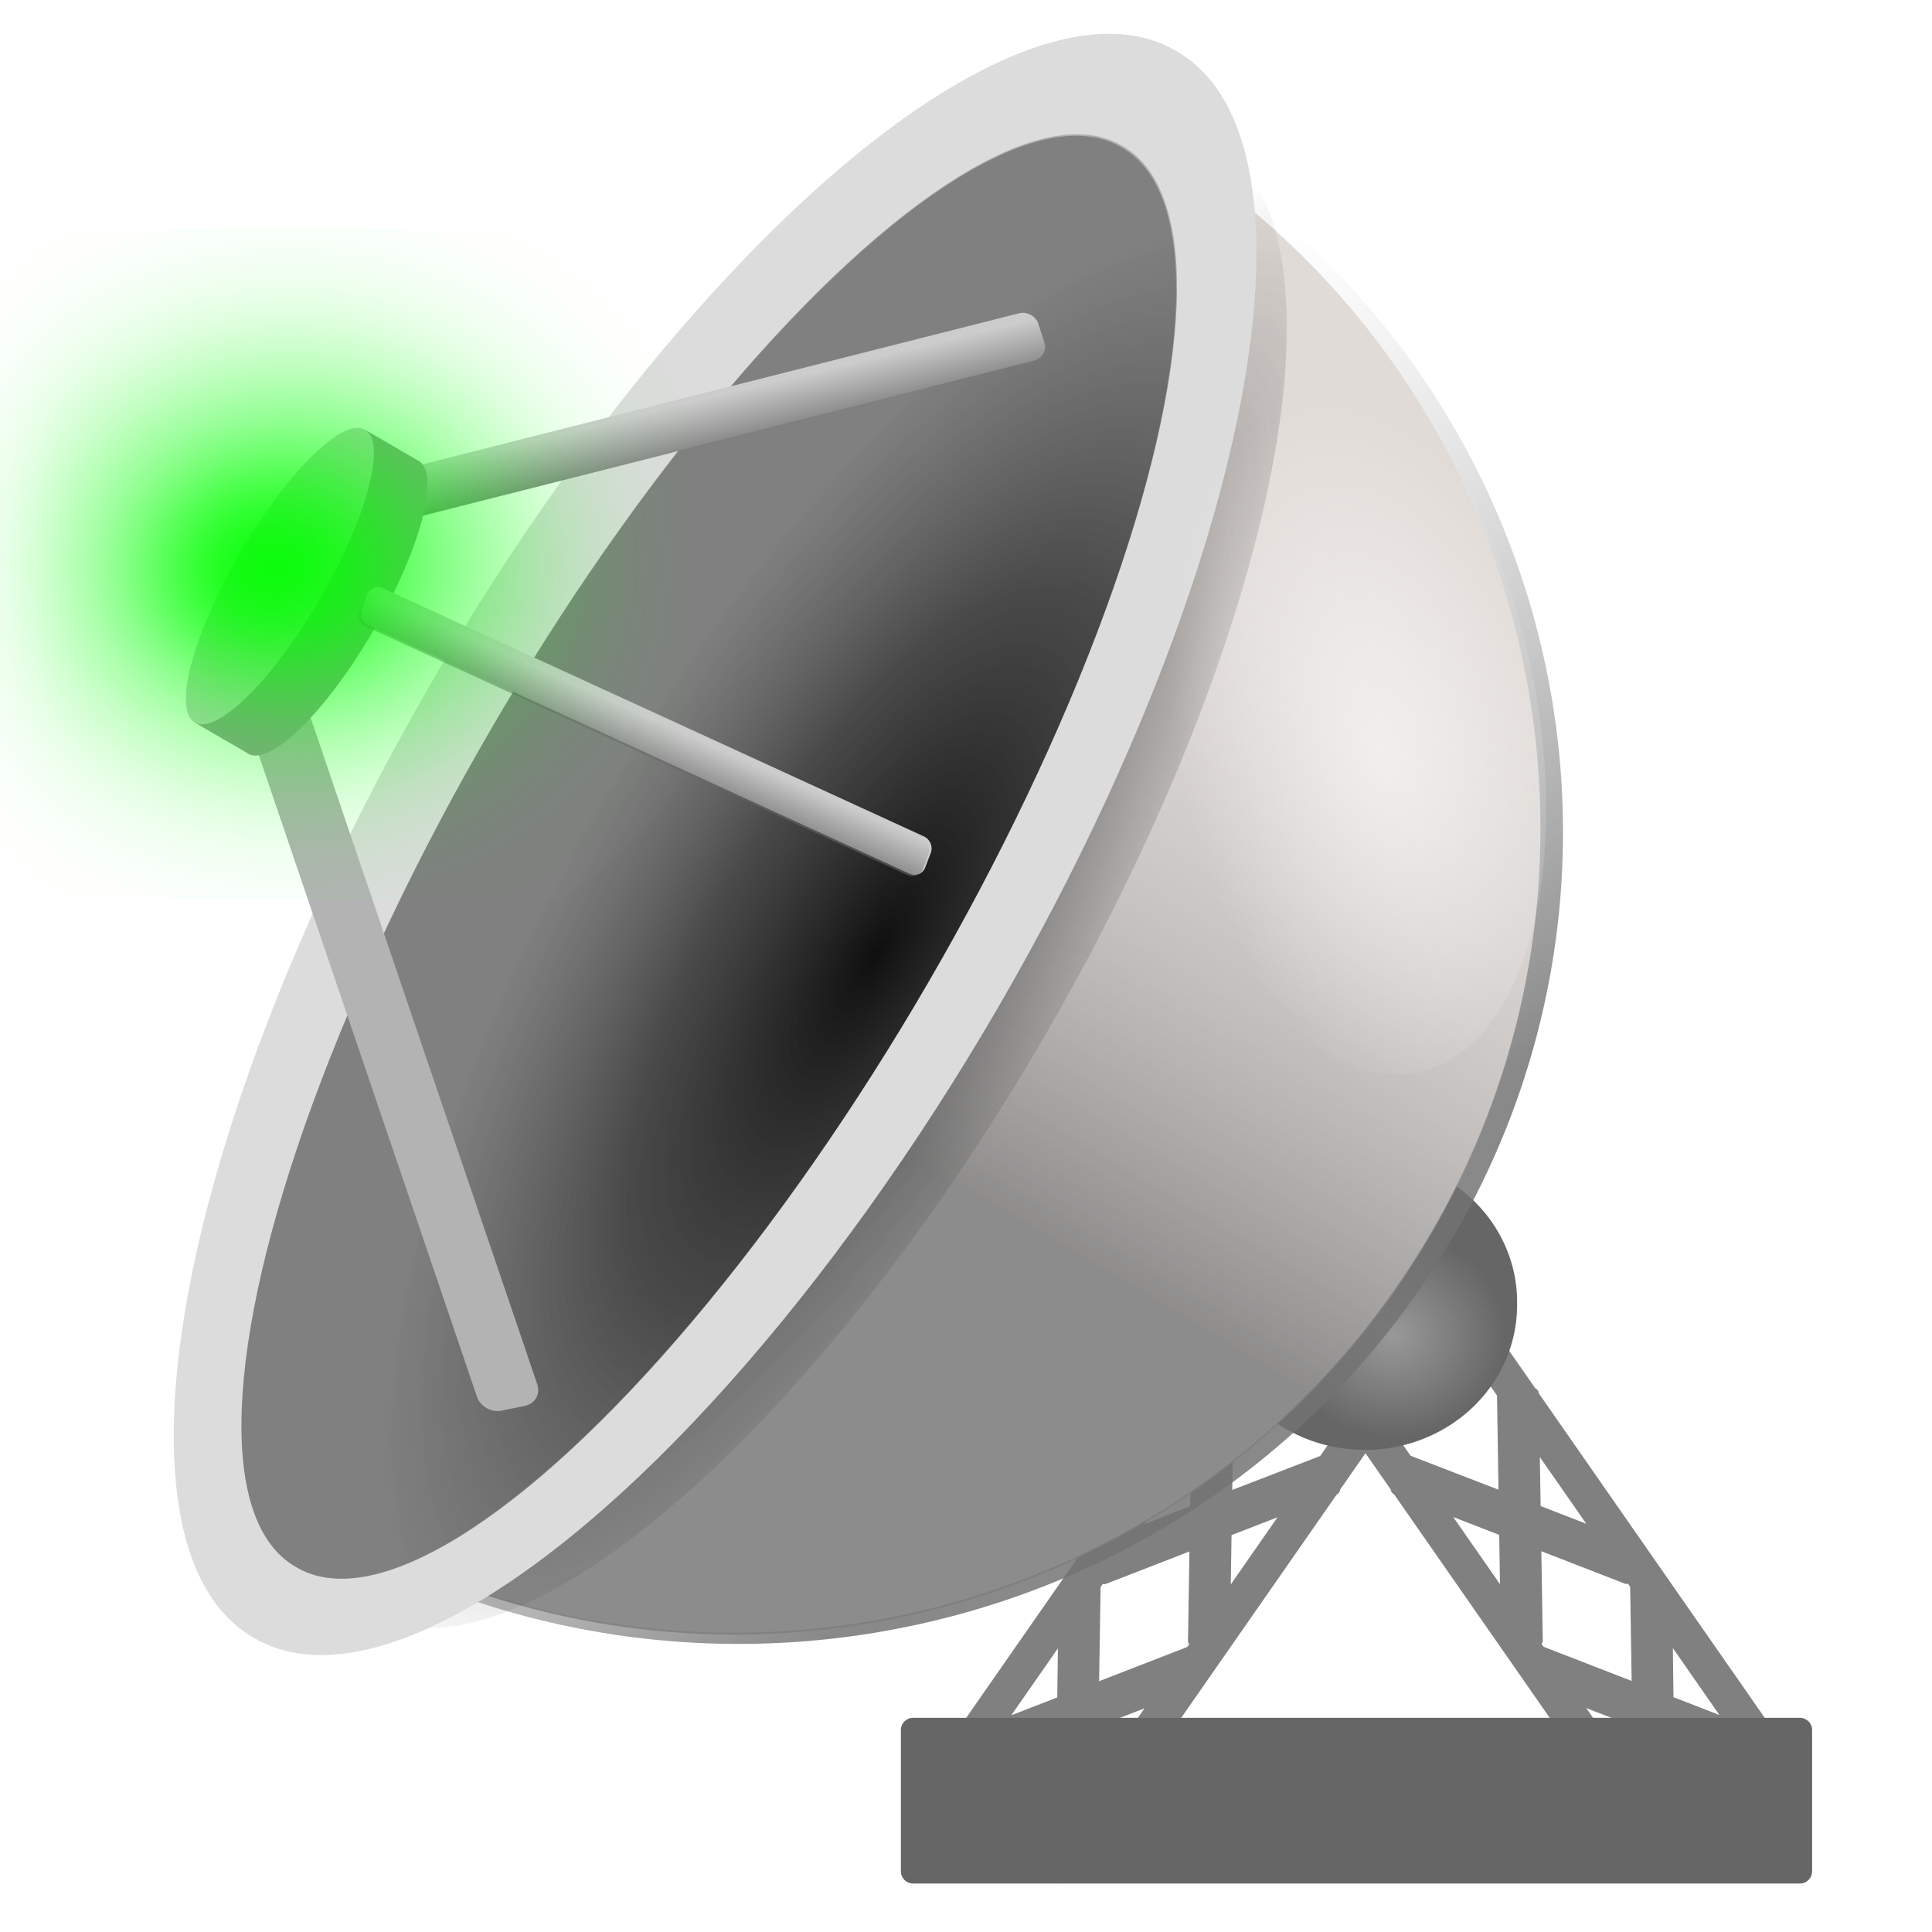
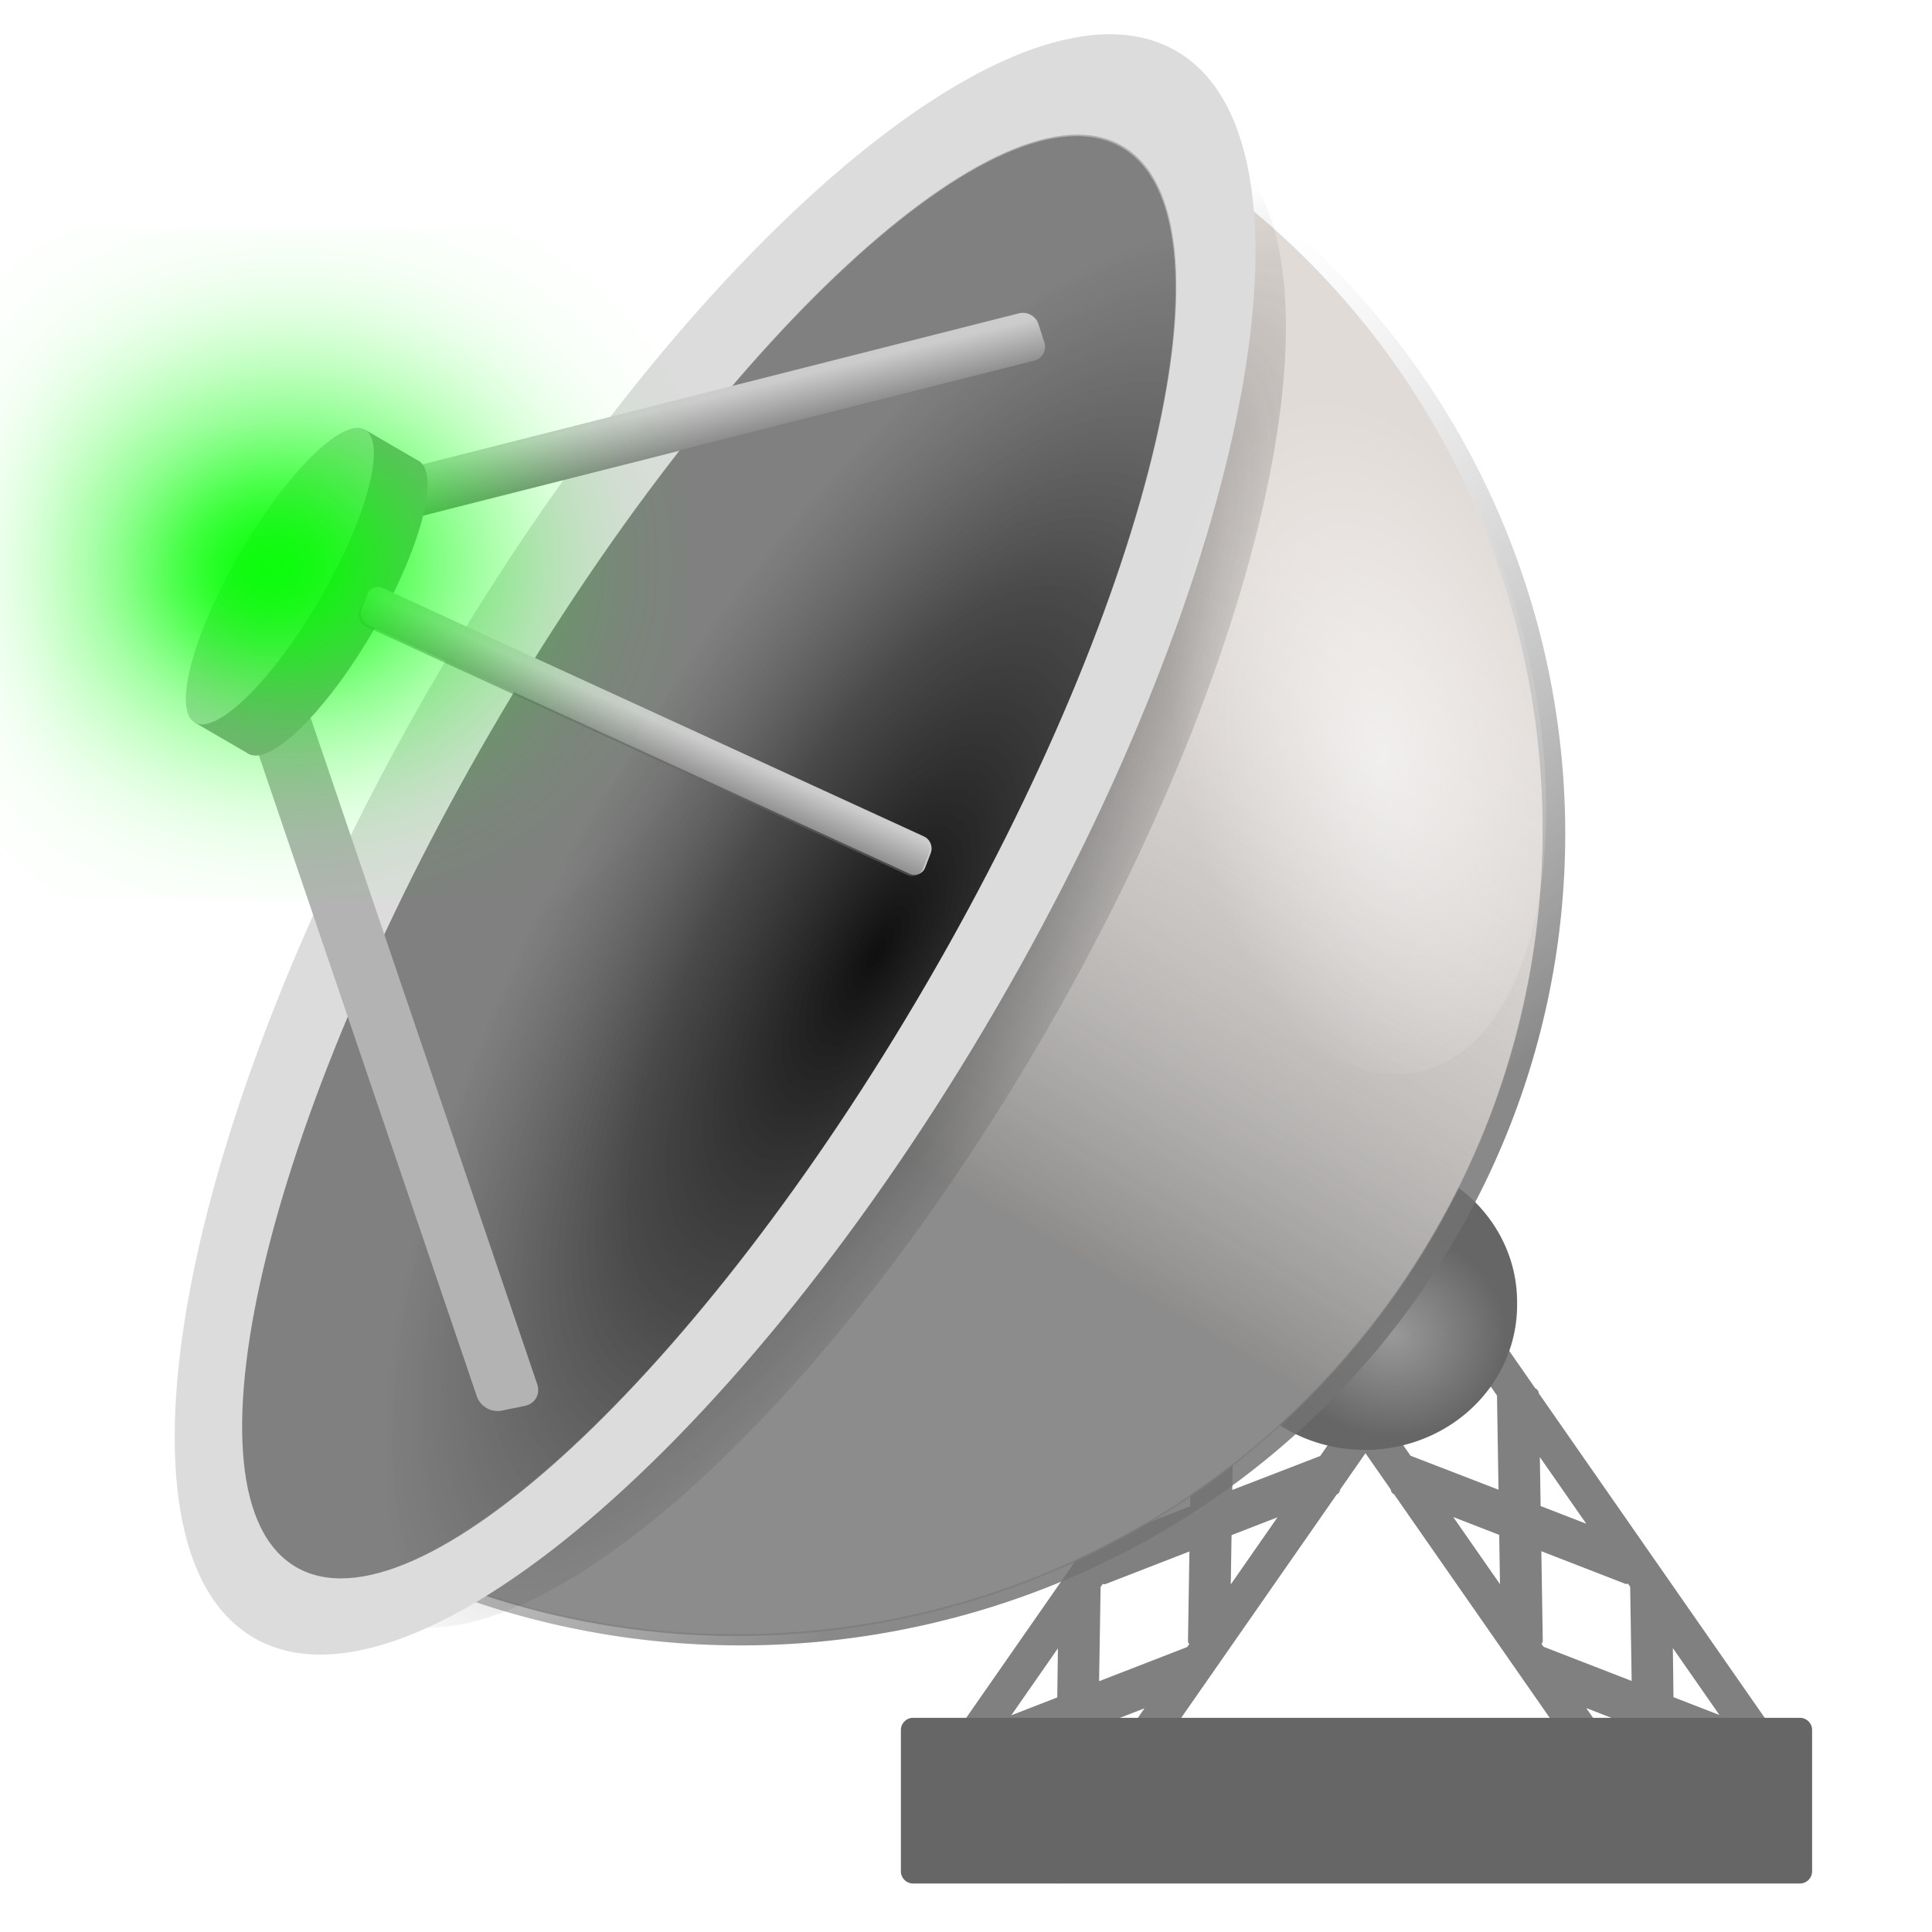
<svg xmlns="http://www.w3.org/2000/svg" xmlns:xlink="http://www.w3.org/1999/xlink" width="300" height="300" id="svg2" version="1.0">
  <defs id="defs4">
-     <linearGradient id="linearGradient3760">
-       <stop style="stop-color:#2b2b2b;stop-opacity:1;" offset="0" id="stop3762" />
-       <stop style="stop-color:#5f5f5f;stop-opacity:0.532;" offset="1" id="stop3764" />
-     </linearGradient>
    <linearGradient id="linearGradient3789">
      <stop style="stop-color:#333333;stop-opacity:1;" offset="0" id="stop3791" />
      <stop style="stop-color:#333333;stop-opacity:0;" offset="1" id="stop3793" />
    </linearGradient>
    <linearGradient id="linearGradient3751">
      <stop style="stop-color:#ffffff;stop-opacity:1;" offset="0" id="stop3753" />
      <stop style="stop-color:#ffffff;stop-opacity:0;" offset="1" id="stop3755" />
    </linearGradient>
    <linearGradient id="linearGradient4001">
      <stop style="stop-color:#666666;stop-opacity:1;" offset="0" id="stop4003" />
      <stop style="stop-color:#666666;stop-opacity:0;" offset="1" id="stop4005" />
    </linearGradient>
    <linearGradient id="linearGradient3971">
      <stop style="stop-color:#666666;stop-opacity:1;" offset="0" id="stop3973" />
      <stop style="stop-color:#666666;stop-opacity:0;" offset="1" id="stop3975" />
    </linearGradient>
    <linearGradient id="linearGradient3835">
      <stop style="stop-color:#7d7d7d;stop-opacity:0.839;" offset="0" id="stop3837" />
      <stop style="stop-color:#dcdcdc;stop-opacity:0;" offset="1" id="stop3839" />
    </linearGradient>
    <linearGradient id="linearGradient1094">
      <stop style="stop-color:#999999;stop-opacity:1;" offset="0" id="stop1096" />
      <stop style="stop-color:#999999;stop-opacity:0;" offset="1" id="stop1098" />
    </linearGradient>
-     <linearGradient id="linearGradient839">
-       <stop id="stop841" offset="0" style="stop-color:#000000;stop-opacity:1;" />
-       <stop style="stop-color:#404040;stop-opacity:0.749;" offset="0.5" id="stop857" />
-       <stop style="stop-color:#808080;stop-opacity:0.498;" offset="1" id="stop849" />
-     </linearGradient>
-     <radialGradient gradientUnits="userSpaceOnUse" gradientTransform="matrix(1,0,0,0.4868744,0,58.73829)" r="74.286" fy="216.786" fx="146.429" cy="216.786" cx="146.429" id="radialGradient845-1" xlink:href="#linearGradient839-7" />
    <linearGradient id="linearGradient839-7">
      <stop id="stop841-4" offset="0" style="stop-color:#0f0f0f;stop-opacity:1;" />
      <stop style="stop-color:#373737;stop-opacity:0.749;" offset="0.5" id="stop857-0" />
      <stop style="stop-color:#808080;stop-opacity:0.498;" offset="1" id="stop849-9" />
    </linearGradient>
-     <radialGradient r="74.286" fy="216.786" fx="146.429" cy="216.786" cx="146.429" gradientTransform="matrix(1,0,0,0.4868744,0,58.73829)" gradientUnits="userSpaceOnUse" id="radialGradient846" xlink:href="#linearGradient839-7" />
-     <filter id="filter981">
-       <feGaussianBlur id="feGaussianBlur983" stdDeviation="5" result="result1" />
-       <feComposite id="feComposite985" in="SourceGraphic" operator="arithmetic" result="result2" k1="0.4" k3="0.8" k2="0" in2="result1" />
-     </filter>
-     <radialGradient xlink:href="#linearGradient961-8" id="radialGradient967-8" cx="52.282" cy="54.772" fx="52.282" fy="54.772" r="16.183" gradientTransform="matrix(1,0,0,0.8974359,0,5.617622)" gradientUnits="userSpaceOnUse" />
-     <linearGradient id="linearGradient961-8">
-       <stop style="stop-color:#ff0000;stop-opacity:1;" offset="0" id="stop963-2" />
-       <stop style="stop-color:#ff0000;stop-opacity:0;" offset="1" id="stop965-4" />
-     </linearGradient>
-     <filter color-interpolation-filters="sRGB" id="filter981-5">
-       <feGaussianBlur id="feGaussianBlur983-5" stdDeviation="5" result="result1" />
-       <feComposite id="feComposite985-1" in="SourceGraphic" operator="arithmetic" result="fbSourceGraphic" k1="0.4" k3="0.8" k2="0" in2="result1" />
-       <feColorMatrix result="fbSourceGraphicAlpha" in="fbSourceGraphic" values="0 0 0 -1 0 0 0 0 -1 0 0 0 0 -1 0 0 0 0 1 0" id="feColorMatrix1034" />
-       <feGaussianBlur id="feGaussianBlur1036" stdDeviation="5" result="result1" in="fbSourceGraphic" />
-       <feComposite id="feComposite1038" in="fbSourceGraphic" operator="arithmetic" result="result2" k1="0.4" k3="0.8" k2="0" in2="result1" />
-     </filter>
-     <radialGradient r="16.183" fy="54.772" fx="52.282" cy="54.772" cx="52.282" gradientTransform="matrix(1,0,0,0.8974359,0,5.617622)" gradientUnits="userSpaceOnUse" id="radialGradient1007-0" xlink:href="#linearGradient961-8-9" />
-     <linearGradient id="linearGradient961-8-9">
-       <stop style="stop-color:#ff0000;stop-opacity:1;" offset="0" id="stop963-2-4" />
-       <stop style="stop-color:#ff0000;stop-opacity:0;" offset="1" id="stop965-4-8" />
-     </linearGradient>
-     <filter color-interpolation-filters="sRGB" id="filter981-5-8">
-       <feGaussianBlur id="feGaussianBlur983-5-2" stdDeviation="5" result="result1" />
-       <feComposite id="feComposite985-1-4" in="SourceGraphic" operator="arithmetic" result="fbSourceGraphic" k1="0.4" k3="0.8" k2="0" in2="result1" />
-       <feColorMatrix result="fbSourceGraphicAlpha" in="fbSourceGraphic" values="0 0 0 -1 0 0 0 0 -1 0 0 0 0 -1 0 0 0 0 1 0" id="feColorMatrix1034-5" />
-       <feGaussianBlur id="feGaussianBlur1036-5" stdDeviation="5" result="result1" in="fbSourceGraphic" />
-       <feComposite id="feComposite1038-1" in="fbSourceGraphic" operator="arithmetic" result="result2" k1="0.4" k3="0.8" k2="0" in2="result1" />
-     </filter>
-     <radialGradient r="16.183" fy="54.772" fx="52.282" cy="54.772" cx="52.282" gradientTransform="matrix(1,0,0,0.8974359,0,5.617622)" gradientUnits="userSpaceOnUse" id="radialGradient194" xlink:href="#linearGradient961-8-9" />
-     <radialGradient xlink:href="#linearGradient961-1" id="radialGradient967-7" cx="52.282" cy="54.772" fx="52.282" fy="54.772" r="16.183" gradientTransform="matrix(1,0,0,0.8974359,0,5.617622)" gradientUnits="userSpaceOnUse" />
-     <linearGradient id="linearGradient961-1">
-       <stop style="stop-color:#ff0000;stop-opacity:1;" offset="0" id="stop963-1" />
-       <stop style="stop-color:#ff0000;stop-opacity:0;" offset="1" id="stop965-5" />
-     </linearGradient>
-     <filter color-interpolation-filters="sRGB" id="filter981-2">
-       <feGaussianBlur id="feGaussianBlur983-7" stdDeviation="5" result="result1" />
-       <feComposite id="feComposite985-6" in="SourceGraphic" operator="arithmetic" result="result2" k1="0.4" k3="0.8" k2="0" in2="result1" />
-     </filter>
-     <radialGradient r="16.183" fy="54.772" fx="52.282" cy="54.772" cx="52.282" gradientTransform="matrix(1,0,0,0.8974359,0,5.617622)" gradientUnits="userSpaceOnUse" id="radialGradient247" xlink:href="#linearGradient961-1" />
    <radialGradient xlink:href="#linearGradient1094" id="radialGradient1100" cx="197.925" cy="204.149" fx="197.925" fy="204.149" r="8.714" gradientTransform="matrix(1,0,0,1.047619,0,-9.721405)" gradientUnits="userSpaceOnUse" />
-     <radialGradient r="74.286" fy="216.786" fx="146.429" cy="216.786" cx="146.429" gradientTransform="matrix(1,0,0,0.4868744,0,58.73829)" gradientUnits="userSpaceOnUse" id="radialGradient846-7" xlink:href="#linearGradient839-7-4" />
-     <linearGradient id="linearGradient839-7-4">
-       <stop id="stop841-4-0" offset="0" style="stop-color:#000000;stop-opacity:1;" />
-       <stop style="stop-color:#404040;stop-opacity:0.749;" offset="0.5" id="stop857-0-9" />
-       <stop style="stop-color:#808080;stop-opacity:0.498;" offset="1" id="stop849-9-4" />
-     </linearGradient>
-     <radialGradient r="74.286" fy="216.786" fx="146.429" cy="216.786" cx="146.429" gradientTransform="matrix(1,0,0,0.4868744,0,58.73829)" gradientUnits="userSpaceOnUse" id="radialGradient3735" xlink:href="#linearGradient839-7-4" />
-     <radialGradient r="74.286" fy="216.786" fx="146.429" cy="216.786" cx="146.429" gradientTransform="matrix(1,0,0,0.4868744,0,58.73829)" gradientUnits="userSpaceOnUse" id="radialGradient846-8" xlink:href="#linearGradient839-7-2" />
-     <linearGradient id="linearGradient839-7-2">
-       <stop id="stop841-4-4" offset="0" style="stop-color:#000000;stop-opacity:1;" />
-       <stop style="stop-color:#404040;stop-opacity:0.749;" offset="0.5" id="stop857-0-5" />
-       <stop style="stop-color:#808080;stop-opacity:0.498;" offset="1" id="stop849-9-5" />
-     </linearGradient>
-     <linearGradient xlink:href="#linearGradient3835" id="linearGradient3841" x1="-17.811" y1="217.34" x2="67.927" y2="212.009" gradientUnits="userSpaceOnUse" />
-     <linearGradient xlink:href="#linearGradient3835-4" id="linearGradient3841-2" x1="-92.616" y1="207.261" x2="21.596" y2="212.27" gradientUnits="userSpaceOnUse" />
-     <linearGradient id="linearGradient3835-4">
-       <stop style="stop-color:#666666;stop-opacity:1;" offset="0" id="stop3837-5" />
-       <stop style="stop-color:#666666;stop-opacity:0;" offset="1" id="stop3839-8" />
-     </linearGradient>
-     <linearGradient xlink:href="#linearGradient3835-2" id="linearGradient3841-1" x1="-92.616" y1="207.261" x2="21.596" y2="212.27" gradientUnits="userSpaceOnUse" />
-     <linearGradient id="linearGradient3835-2">
-       <stop style="stop-color:#666666;stop-opacity:1;" offset="0" id="stop3837-1" />
-       <stop style="stop-color:#666666;stop-opacity:0;" offset="1" id="stop3839-4" />
-     </linearGradient>
-     <linearGradient xlink:href="#linearGradient3971" id="linearGradient3977" x1="-300.811" y1="83.488" x2="-300.881" y2="90.773" gradientUnits="userSpaceOnUse" gradientTransform="translate(121.4482,30.16116)" />
-     <linearGradient xlink:href="#linearGradient4001" id="linearGradient4007" x1="-166.877" y1="247.665" x2="-166.81" y2="254.088" gradientUnits="userSpaceOnUse" gradientTransform="translate(81.21639,-87.25902)" />
-     <radialGradient xlink:href="#linearGradient961-1" id="radialGradient4086" gradientUnits="userSpaceOnUse" gradientTransform="matrix(1,0,0,0.8974359,0,5.617622)" cx="52.282" cy="54.772" fx="52.282" fy="54.772" r="16.183" />
-     <radialGradient xlink:href="#linearGradient961-8-9" id="radialGradient4088" gradientUnits="userSpaceOnUse" gradientTransform="matrix(1,0,0,0.8974359,0,5.617622)" cx="52.282" cy="54.772" fx="52.282" fy="54.772" r="16.183" />
-     <radialGradient r="21.784" fy="45.643" fx="57.884" cy="45.643" cx="57.884" gradientTransform="matrix(1,0,0,0.8380952,0,7.389846)" gradientUnits="userSpaceOnUse" id="radialGradient1656" xlink:href="#linearGradient1622-8" />
    <linearGradient id="linearGradient1622-8">
      <stop style="stop-color:#00ff00;stop-opacity:1;" offset="0" id="stop1624-2" />
      <stop style="stop-color:#00ff00;stop-opacity:0;" offset="1" id="stop1626-4" />
    </linearGradient>
    <filter color-interpolation-filters="sRGB" id="filter1630-5">
      <feGaussianBlur id="feGaussianBlur1632-5" stdDeviation="5" result="result1" />
      <feComposite k4="0" id="feComposite1634-1" in="SourceGraphic" operator="arithmetic" result="result2" k1="0.4" k3="0.8" k2="0" in2="result1" />
    </filter>
    <radialGradient xlink:href="#linearGradient1622" id="radialGradient1628" cx="57.884" cy="45.643" fx="57.884" fy="45.643" r="21.784" gradientTransform="matrix(1,0,0,0.8380952,0,7.389846)" gradientUnits="userSpaceOnUse" />
    <linearGradient id="linearGradient1622">
      <stop style="stop-color:#00ff00;stop-opacity:1;" offset="0" id="stop1624" />
      <stop style="stop-color:#00ff00;stop-opacity:0;" offset="1" id="stop1626" />
    </linearGradient>
    <filter color-interpolation-filters="sRGB" id="filter1630">
      <feGaussianBlur id="feGaussianBlur1632" stdDeviation="5" result="result1" />
      <feComposite k4="0" id="feComposite1634" in="SourceGraphic" operator="arithmetic" result="result2" k1="0.4" k3="0.8" k2="0" in2="result1" />
    </filter>
    <radialGradient r="21.784" fy="45.643" fx="57.884" cy="45.643" cx="57.884" gradientTransform="matrix(1,0,0,0.8380952,0,7.389846)" gradientUnits="userSpaceOnUse" id="radialGradient3239" xlink:href="#linearGradient1622-8" />
    <linearGradient xlink:href="#linearGradient3835" id="linearGradient2974" gradientUnits="userSpaceOnUse" x1="-17.811" y1="217.34" x2="67.927" y2="212.009" />
    <radialGradient xlink:href="#linearGradient839-7" id="radialGradient2976" gradientUnits="userSpaceOnUse" gradientTransform="matrix(1,0,0,0.4868744,0,58.73829)" cx="146.429" cy="216.786" fx="146.429" fy="216.786" r="74.286" />
-     <linearGradient xlink:href="#linearGradient3971" id="linearGradient2978" gradientUnits="userSpaceOnUse" gradientTransform="translate(121.4482,30.16116)" x1="-300.811" y1="83.488" x2="-300.881" y2="90.773" />
-     <linearGradient xlink:href="#linearGradient4001" id="linearGradient2980" gradientUnits="userSpaceOnUse" gradientTransform="translate(81.21639,-87.25902)" x1="-166.877" y1="247.665" x2="-166.81" y2="254.088" />
    <linearGradient xlink:href="#linearGradient4001" id="linearGradient2983" gradientUnits="userSpaceOnUse" gradientTransform="matrix(1.5,0,0,1.5,95.95145,-382.0425)" x1="-166.877" y1="247.665" x2="-166.81" y2="254.088" />
    <linearGradient xlink:href="#linearGradient3971" id="linearGradient2989" gradientUnits="userSpaceOnUse" gradientTransform="matrix(1.5,0,0,1.5,320.9545,-176.5797)" x1="-300.811" y1="83.488" x2="-300.881" y2="90.773" />
    <radialGradient xlink:href="#linearGradient3751" id="radialGradient3757" cx="214.199" cy="113.177" fx="214.199" fy="113.177" r="31.328" gradientTransform="matrix(0.9999832,0.00579562,-0.0105203,1.815185,-6.762148,-80.74076)" gradientUnits="userSpaceOnUse" />
    <radialGradient xlink:href="#linearGradient3789" id="radialGradient3795" cx="140.06" cy="122.558" fx="140.06" fy="122.558" r="74.286" gradientTransform="matrix(-1.044538,-0.03616902,0.00691375,-0.300544,291.966,195.0014)" gradientUnits="userSpaceOnUse" />
-     <linearGradient xlink:href="#linearGradient3835-7" id="linearGradient2974-1" gradientUnits="userSpaceOnUse" x1="-17.811" y1="217.34" x2="67.927" y2="212.009" />
    <linearGradient id="linearGradient3835-7">
      <stop style="stop-color:#737373;stop-opacity:0.839;" offset="0" id="stop3837-4" />
      <stop style="stop-color:#c1c1c1;stop-opacity:0;" offset="1" id="stop3839-0" />
    </linearGradient>
    <linearGradient gradientTransform="matrix(0.9866305,-0.00616167,-0.00671822,0.9815237,1.053025,2.53713)" y2="161.125" x2="42.69" y1="245.79" x1="18.806" gradientUnits="userSpaceOnUse" id="linearGradient3009" xlink:href="#linearGradient3835-7" />
  </defs>
  <g id="layer2" style="display:inline">
    <path style="fill:#808080;fill-opacity:1;fill-rule:evenodd;stroke:none;display:inline" d="m 211.544,180.124 c 0.814,-0.567 2.08,-0.13 2.857,0.987 l 24.003,34.474 c 0.299,0.116 0.53,0.432 0.535,0.768 l 41.214,59.193 c 0.777,1.116 0.748,2.455 -0.066,3.022 l -1.583,1.103 c -0.814,0.567 -2.104,0.147 -2.882,-0.97 l -2,-2.873 l -13.63,-5.29 l 0.207,14.636 l 2,2.873 c 0.777,1.116 0.748,2.455 -0.066,3.022 l -1.583,1.103 c -0.814,0.567 -2.104,0.147 -2.882,-0.97 l -41.214,-59.193 c -0.299,-0.116 -0.488,-0.428 -0.512,-0.735 L 191.915,196.767 c -0.777,-1.116 -0.724,-2.472 0.09,-3.039 l 1.583,-1.103 c 0.814,-0.567 2.08,-0.13 2.857,0.987 l 0.628,0.902 l 13.678,5.307 L 210.521,185.201 l -0.651,-0.935 c -0.777,-1.116 -0.724,-2.472 0.09,-3.039 l 1.583,-1.103 z m -7.817,23.943 l 7.257,10.422 l -0.12,-7.654 l -7.136,-2.769 z m 13.446,-9.313 l 0.121,7.603 l 7.112,2.786 l -7.233,-10.389 z m 0.232,14.619 l 0.192,14.25 c 0.001,0.106 -0.016,0.205 -0.054,0.286 l 1.489,2.138 l 13.655,5.273 l -0.232,-14.619 l -1.489,-2.138 c -0.08,0.003 -0.2,-0.015 -0.287,-0.048 l -13.274,-5.142 z m 8.255,26.194 l 7.257,10.422 l -0.12,-7.654 l -7.136,-2.769 z m 13.446,-9.313 l 0.121,7.603 l 7.089,2.752 l -7.21,-10.356 z m 0.232,14.619 l 0.223,13.931 c 0.003,0.187 -0.09,0.34 -0.202,0.438 l 0.326,0.468 l 13.678,5.307 l -0.232,-14.619 l -0.349,-0.501 c -0.13,0.071 -0.282,0.088 -0.456,0.02 l -12.988,-5.043 z m 6.976,24.357 l 7.257,10.422 l -0.12,-7.654 l -7.136,-2.769 z m 13.446,-9.313 l 0.097,7.62 l 7.136,2.769 l -7.233,-10.389 z" id="rect141-4-4-8-2-4" />
    <path style="fill:#808080;fill-opacity:1;fill-rule:evenodd;stroke:none;display:inline" d="m 212.487,180.162 c -0.814,-0.567 -2.08,-0.13 -2.857,0.987 l -24.003,34.474 c -0.299,0.116 -0.53,0.432 -0.535,0.768 l -41.214,59.193 c -0.777,1.116 -0.748,2.455 0.066,3.022 l 1.583,1.103 c 0.814,0.567 2.104,0.147 2.882,-0.97 l 2,-2.873 l 13.63,-5.29 l -0.207,14.636 l -2,2.873 c -0.777,1.116 -0.748,2.455 0.066,3.022 l 1.583,1.103 c 0.814,0.567 2.104,0.147 2.882,-0.97 l 41.214,-59.193 c 0.299,-0.116 0.488,-0.428 0.512,-0.735 l 24.026,-34.507 c 0.777,-1.116 0.724,-2.472 -0.09,-3.039 l -1.583,-1.103 c -0.814,-0.567 -2.08,-0.13 -2.857,0.987 l -0.628,0.902 l -13.678,5.307 l 0.232,-14.619 l 0.651,-0.935 c 0.777,-1.116 0.724,-2.472 -0.09,-3.039 l -1.583,-1.103 z m 7.817,23.943 l -7.257,10.422 l 0.12,-7.654 l 7.136,-2.769 z m -13.446,-9.313 l -0.121,7.603 l -7.112,2.786 l 7.233,-10.389 z m -0.232,14.619 l -0.192,14.25 c -0.001,0.106 0.016,0.205 0.054,0.286 l -1.489,2.138 l -13.655,5.273 l 0.232,-14.619 l 1.489,-2.138 c 0.08,0.003 0.2,-0.015 0.287,-0.048 l 13.274,-5.142 z m -8.255,26.194 l -7.257,10.422 l 0.12,-7.654 l 7.136,-2.769 z m -13.446,-9.313 l -0.121,7.603 l -7.089,2.752 l 7.21,-10.356 z m -0.232,14.619 l -0.223,13.931 c -0.003,0.187 0.09,0.34 0.202,0.438 l -0.326,0.468 l -13.678,5.307 l 0.232,-14.619 l 0.349,-0.501 c 0.13,0.071 0.282,0.088 0.456,0.02 l 12.988,-5.043 z m -6.976,24.357 l -7.257,10.422 l 0.12,-7.654 l 7.136,-2.769 z m -13.446,-9.313 l -0.097,7.62 l -7.136,2.769 l 7.233,-10.389 z" id="rect141-4-4-8-2-4-9" />
    <path style="fill:#666666;fill-opacity:1;fill-rule:evenodd;stroke:none" id="path282" d="m 206.639,204.149 a 8.714,9.129 0 1 1 -17.427,0 a 8.714,9.129 0 1 1 17.427,0 z" transform="matrix(2.713449,0,0,2.463764,-325.1293,-300.5642)" />
    <rect style="fill:#666666;fill-opacity:1;fill-rule:evenodd;stroke:none" id="rect274" width="141.494" height="25.726" x="139.889" y="266.742" ry="1.885" />
    <path style="fill:url(#radialGradient1100);fill-opacity:1;fill-rule:evenodd;stroke:none;display:inline" id="path282-1" d="m 206.639,204.149 a 8.714,9.129 0 1 1 -17.427,0 a 8.714,9.129 0 1 1 17.427,0 z" transform="matrix(2.018541,0,0,1.737269,-183.2643,-147.349)" />
  </g>
  <g transform="translate(-22.22335,53.73953)" id="layer1" style="display:inline">
-     <path transform="matrix(0.7714143,-1.120225,1.186296,0.7942473,-56.41857,-52.41469)" d="m 94.191,162.656 a 93.154,89.212 0 0 1 -186.307,0" id="path2965-1-9" style="fill:url(#linearGradient3009);fill-opacity:1;fill-rule:evenodd;stroke:none;display:inline" />
-     <path transform="matrix(0.7537914,-1.110142,1.159195,0.7870984,-52.5844,-51.87642)" d="m 94.191,162.656 a 93.154,89.212 0 0 1 -186.307,0" id="path2965" style="fill:#e1dbd7;fill-opacity:1;fill-rule:evenodd;stroke:none" />
-     <path transform="matrix(0.7537914,-1.110142,1.159195,0.7870984,-52.59646,-51.57921)" d="m 94.191,162.656 a 93.154,89.212 0 0 1 -186.307,0" id="path2965-1" style="fill:url(#linearGradient2974);fill-opacity:1;fill-rule:evenodd;stroke:none;display:inline" />
-     <path transform="matrix(0.8855881,-1.537967,1.421284,0.8345733,-187.3709,188.6357)" d="m 220.714,142.5 a 74.286,28.225 0 1 1 -148.571,0 a 74.286,28.225 0 1 1 148.571,0 z" id="path25-1-1-1" style="opacity:0.75;fill:url(#radialGradient3795);fill-opacity:1;fill-rule:evenodd;stroke:none;display:inline" />
-     <path transform="matrix(0.9642654,-1.658297,1.547553,0.89987,-228.4598,191.9737)" d="m 220.714,142.5 a 74.286,28.225 0 1 1 -148.571,0 a 74.286,28.225 0 1 1 148.571,0 z" id="path25-1-1" style="fill:#dcdcdc;fill-opacity:1;fill-rule:evenodd;stroke:none" />
-     <path transform="matrix(0.8627637,-1.483739,1.190425,0.6922077,-163.6796,197.9977)" d="m 220.714,142.5 a 74.286,28.383 0 1 1 -148.571,0 a 74.286,28.383 0 1 1 148.571,0 z" id="path25-1-7-4-1" style="fill:#808080;fill-opacity:1;fill-rule:evenodd;stroke:none;display:inline" />
-     <path transform="matrix(0.8627637,-1.483739,1.190425,0.6922077,-163.5515,197.7609)" d="m 220.714,142.5 a 74.286,28.383 0 1 1 -148.571,0 a 74.286,28.383 0 1 1 148.571,0 z" id="path25-1-7-4" style="fill:url(#radialGradient2976);fill-opacity:1;fill-rule:evenodd;stroke:none" />
+     <path transform="matrix(0.7714143,-1.120225,1.186296,0.7942473,-56.41857,-52.41469)" d="M 94.191,162.656 A 93.154,89.212 0 0 1 1.037,251.867 93.154,89.212 0 0 1 -92.116,162.656" id="path2965-1-9" style="fill:url(#linearGradient3009);fill-opacity:1;fill-rule:evenodd;stroke:none;display:inline" />
+     <path transform="matrix(0.7537914,-1.110142,1.159195,0.7870984,-52.5844,-51.87642)" d="M 94.191,162.656 A 93.154,89.212 0 0 1 1.037,251.867 93.154,89.212 0 0 1 -92.116,162.656" id="path2965" style="fill:#e1dbd7;fill-opacity:1;fill-rule:evenodd;stroke:none" />
+     <path transform="matrix(0.7537914,-1.110142,1.159195,0.7870984,-52.59646,-51.57921)" d="M 94.191,162.656 A 93.154,89.212 0 0 1 1.037,251.867 93.154,89.212 0 0 1 -92.116,162.656" id="path2965-1" style="fill:url(#linearGradient2974);fill-opacity:1;fill-rule:evenodd;stroke:none;display:inline" />
+     <path transform="matrix(0.8855881,-1.537967,1.421284,0.8345733,-187.3709,188.6357)" d="M 220.714,142.5 A 74.286,28.225 0 0 1 146.429,170.725 74.286,28.225 0 0 1 72.143,142.5 74.286,28.225 0 0 1 146.429,114.275 74.286,28.225 0 0 1 220.714,142.5 Z" id="path25-1-1-1" style="opacity:0.75;fill:url(#radialGradient3795);fill-opacity:1;fill-rule:evenodd;stroke:none;display:inline" />
+     <path transform="matrix(0.9642654,-1.658297,1.547553,0.89987,-228.4598,191.9737)" d="M 220.714,142.5 A 74.286,28.225 0 0 1 146.429,170.725 74.286,28.225 0 0 1 72.143,142.5 74.286,28.225 0 0 1 146.429,114.275 74.286,28.225 0 0 1 220.714,142.5 Z" id="path25-1-1" style="fill:#dcdcdc;fill-opacity:1;fill-rule:evenodd;stroke:none" />
+     <path transform="matrix(0.8627637,-1.483739,1.190425,0.6922077,-163.6796,197.9977)" d="M 220.714,142.5 A 74.286,28.383 0 0 1 146.429,170.883 74.286,28.383 0 0 1 72.143,142.5 74.286,28.383 0 0 1 146.429,114.117 74.286,28.383 0 0 1 220.714,142.5 Z" id="path25-1-7-4-1" style="fill:#808080;fill-opacity:1;fill-rule:evenodd;stroke:none;display:inline" />
+     <path transform="matrix(0.8627637,-1.483739,1.190425,0.6922077,-163.5515,197.7609)" d="M 220.714,142.5 A 74.286,28.383 0 0 1 146.429,170.883 74.286,28.383 0 0 1 72.143,142.5 74.286,28.383 0 0 1 146.429,114.117 74.286,28.383 0 0 1 220.714,142.5 Z" id="path25-1-7-4" style="fill:url(#radialGradient2976);fill-opacity:1;fill-rule:evenodd;stroke:none" />
    <rect style="fill:#cccccc;fill-opacity:1;fill-rule:evenodd;stroke:none" id="rect71-4" width="119.774" height="7.723" x="-176.054" y="-47.17" transform="matrix(-0.9693926,0.2455158,-0.3063542,-0.9519176,0,0)" ry="2.366" />
    <rect style="fill:#b3b3b3;fill-opacity:1;fill-rule:evenodd;stroke:none" id="rect71" width="115.035" height="9.563" x="-183.436" y="38.956" transform="matrix(-0.3219015,-0.9467732,0.9798485,-0.1997423,0,0)" ry="2.93" />
    <rect style="fill:#999999;fill-opacity:1;fill-rule:evenodd;stroke:none" id="rect47" width="52.593" height="11.826" x="-24.16" y="73.798" ry="1.288" transform="matrix(0.5026747,-0.8644757,0.8644757,0.5026747,0,0)" />
    <rect style="fill:url(#linearGradient2989);fill-opacity:1;fill-rule:evenodd;stroke:none;display:inline" id="rect71-4-2" width="119.774" height="7.723" x="-176.099" y="-47.209" transform="matrix(-0.9693926,0.2455158,-0.3063542,-0.9519176,0,0)" ry="2.366" />
-     <path transform="matrix(0.7323449,-1.259452,1.296714,0.754012,-91.71759,173.9141)" style="fill:#999999;fill-opacity:1;fill-rule:evenodd;stroke:none" id="path45-7" d="m 154.357,50.83 a 18.05,4.772 0 1 1 -36.1,0 a 18.05,4.772 0 1 1 36.1,0 z" />
-     <path style="fill:#cccccc;fill-opacity:1;fill-rule:evenodd;stroke:none" id="path45" d="m 154.357,50.83 a 18.05,4.772 0 1 1 -36.1,0 a 18.05,4.772 0 1 1 36.1,0 z" transform="matrix(0.7323449,-1.259452,1.296714,0.754012,-100.0575,169.0646)" />
+     <path transform="matrix(0.7323449,-1.259452,1.296714,0.754012,-91.71759,173.9141)" style="fill:#999999;fill-opacity:1;fill-rule:evenodd;stroke:none" id="path45-7" d="m 154.357,50.83 a 18.05,4.772 0 0 1 -18.05,4.772 18.05,4.772 0 0 1 -18.05,-4.772 18.05,4.772 0 0 1 18.05,-4.772 18.05,4.772 0 0 1 18.05,4.772 z" />
+     <path style="fill:#cccccc;fill-opacity:1;fill-rule:evenodd;stroke:none" id="path45" d="m 154.357,50.83 a 18.05,4.772 0 0 1 -18.05,4.772 18.05,4.772 0 0 1 -18.05,-4.772 18.05,4.772 0 0 1 18.05,-4.772 18.05,4.772 0 0 1 18.05,4.772 z" transform="matrix(0.7323449,-1.259452,1.296714,0.754012,-100.0575,169.0646)" />
    <rect style="fill:#cccccc;fill-opacity:1;fill-rule:evenodd;stroke:none;display:inline" id="rect71-4-8" width="96.28" height="6.208" x="-184.26" y="-6.308" transform="matrix(-0.9088798,-0.4170581,0.3587208,-0.9334449,0,0)" ry="1.902" />
    <rect style="fill:url(#linearGradient2983);fill-opacity:1;fill-rule:evenodd;stroke:none;display:inline" id="rect71-4-8-2" width="96.28" height="6.208" x="-184.007" y="-6.627" transform="matrix(-0.9088798,-0.4170581,0.3587208,-0.9334449,0,0)" ry="1.902" />
-     <path style="opacity:0.6;fill:url(#radialGradient3757);fill-opacity:1;fill-rule:evenodd;stroke:none" id="path2977" d="m 231.95,113.9 a 31.328,60.788 0 1 1 -62.656,0 a 31.328,60.788 0 1 1 62.656,0 z" transform="matrix(0.9718285,-0.2356892,0.2356892,0.9718285,6.839217,-9.885264)" />
+     <path style="opacity:0.6;fill:url(#radialGradient3757);fill-opacity:1;fill-rule:evenodd;stroke:none" id="path2977" d="m 231.95,113.9 a 31.328,60.788 0 0 1 -31.328,60.788 31.328,60.788 0 0 1 -31.328,-60.788 31.328,60.788 0 0 1 31.328,-60.788 31.328,60.788 0 0 1 31.328,60.788 z" transform="matrix(0.9718285,-0.2356892,0.2356892,0.9718285,6.839217,-9.885264)" />
  </g>
  <g id="layer3" style="display:inline">
    <path style="fill:url(#radialGradient3239);fill-opacity:1;fill-rule:evenodd;stroke:none;display:inline;filter:url(#filter1630-5)" id="path398-7" d="m 79.668,45.643 a 21.784,18.257 0 1 1 -43.568,0 a 21.784,18.257 0 1 1 43.568,0 z" transform="matrix(2.39143,0,0,2.37108,-93.61182,-20.67168)" />
    <path style="opacity:0.8;fill:url(#radialGradient1628);fill-opacity:1;fill-rule:evenodd;stroke:none;display:inline;filter:url(#filter1630)" id="path398" d="m 79.668,45.643 a 21.784,18.257 0 1 1 -43.568,0 a 21.784,18.257 0 1 1 43.568,0 z" transform="translate(-17.21992,43.15352)" />
  </g>
</svg>
